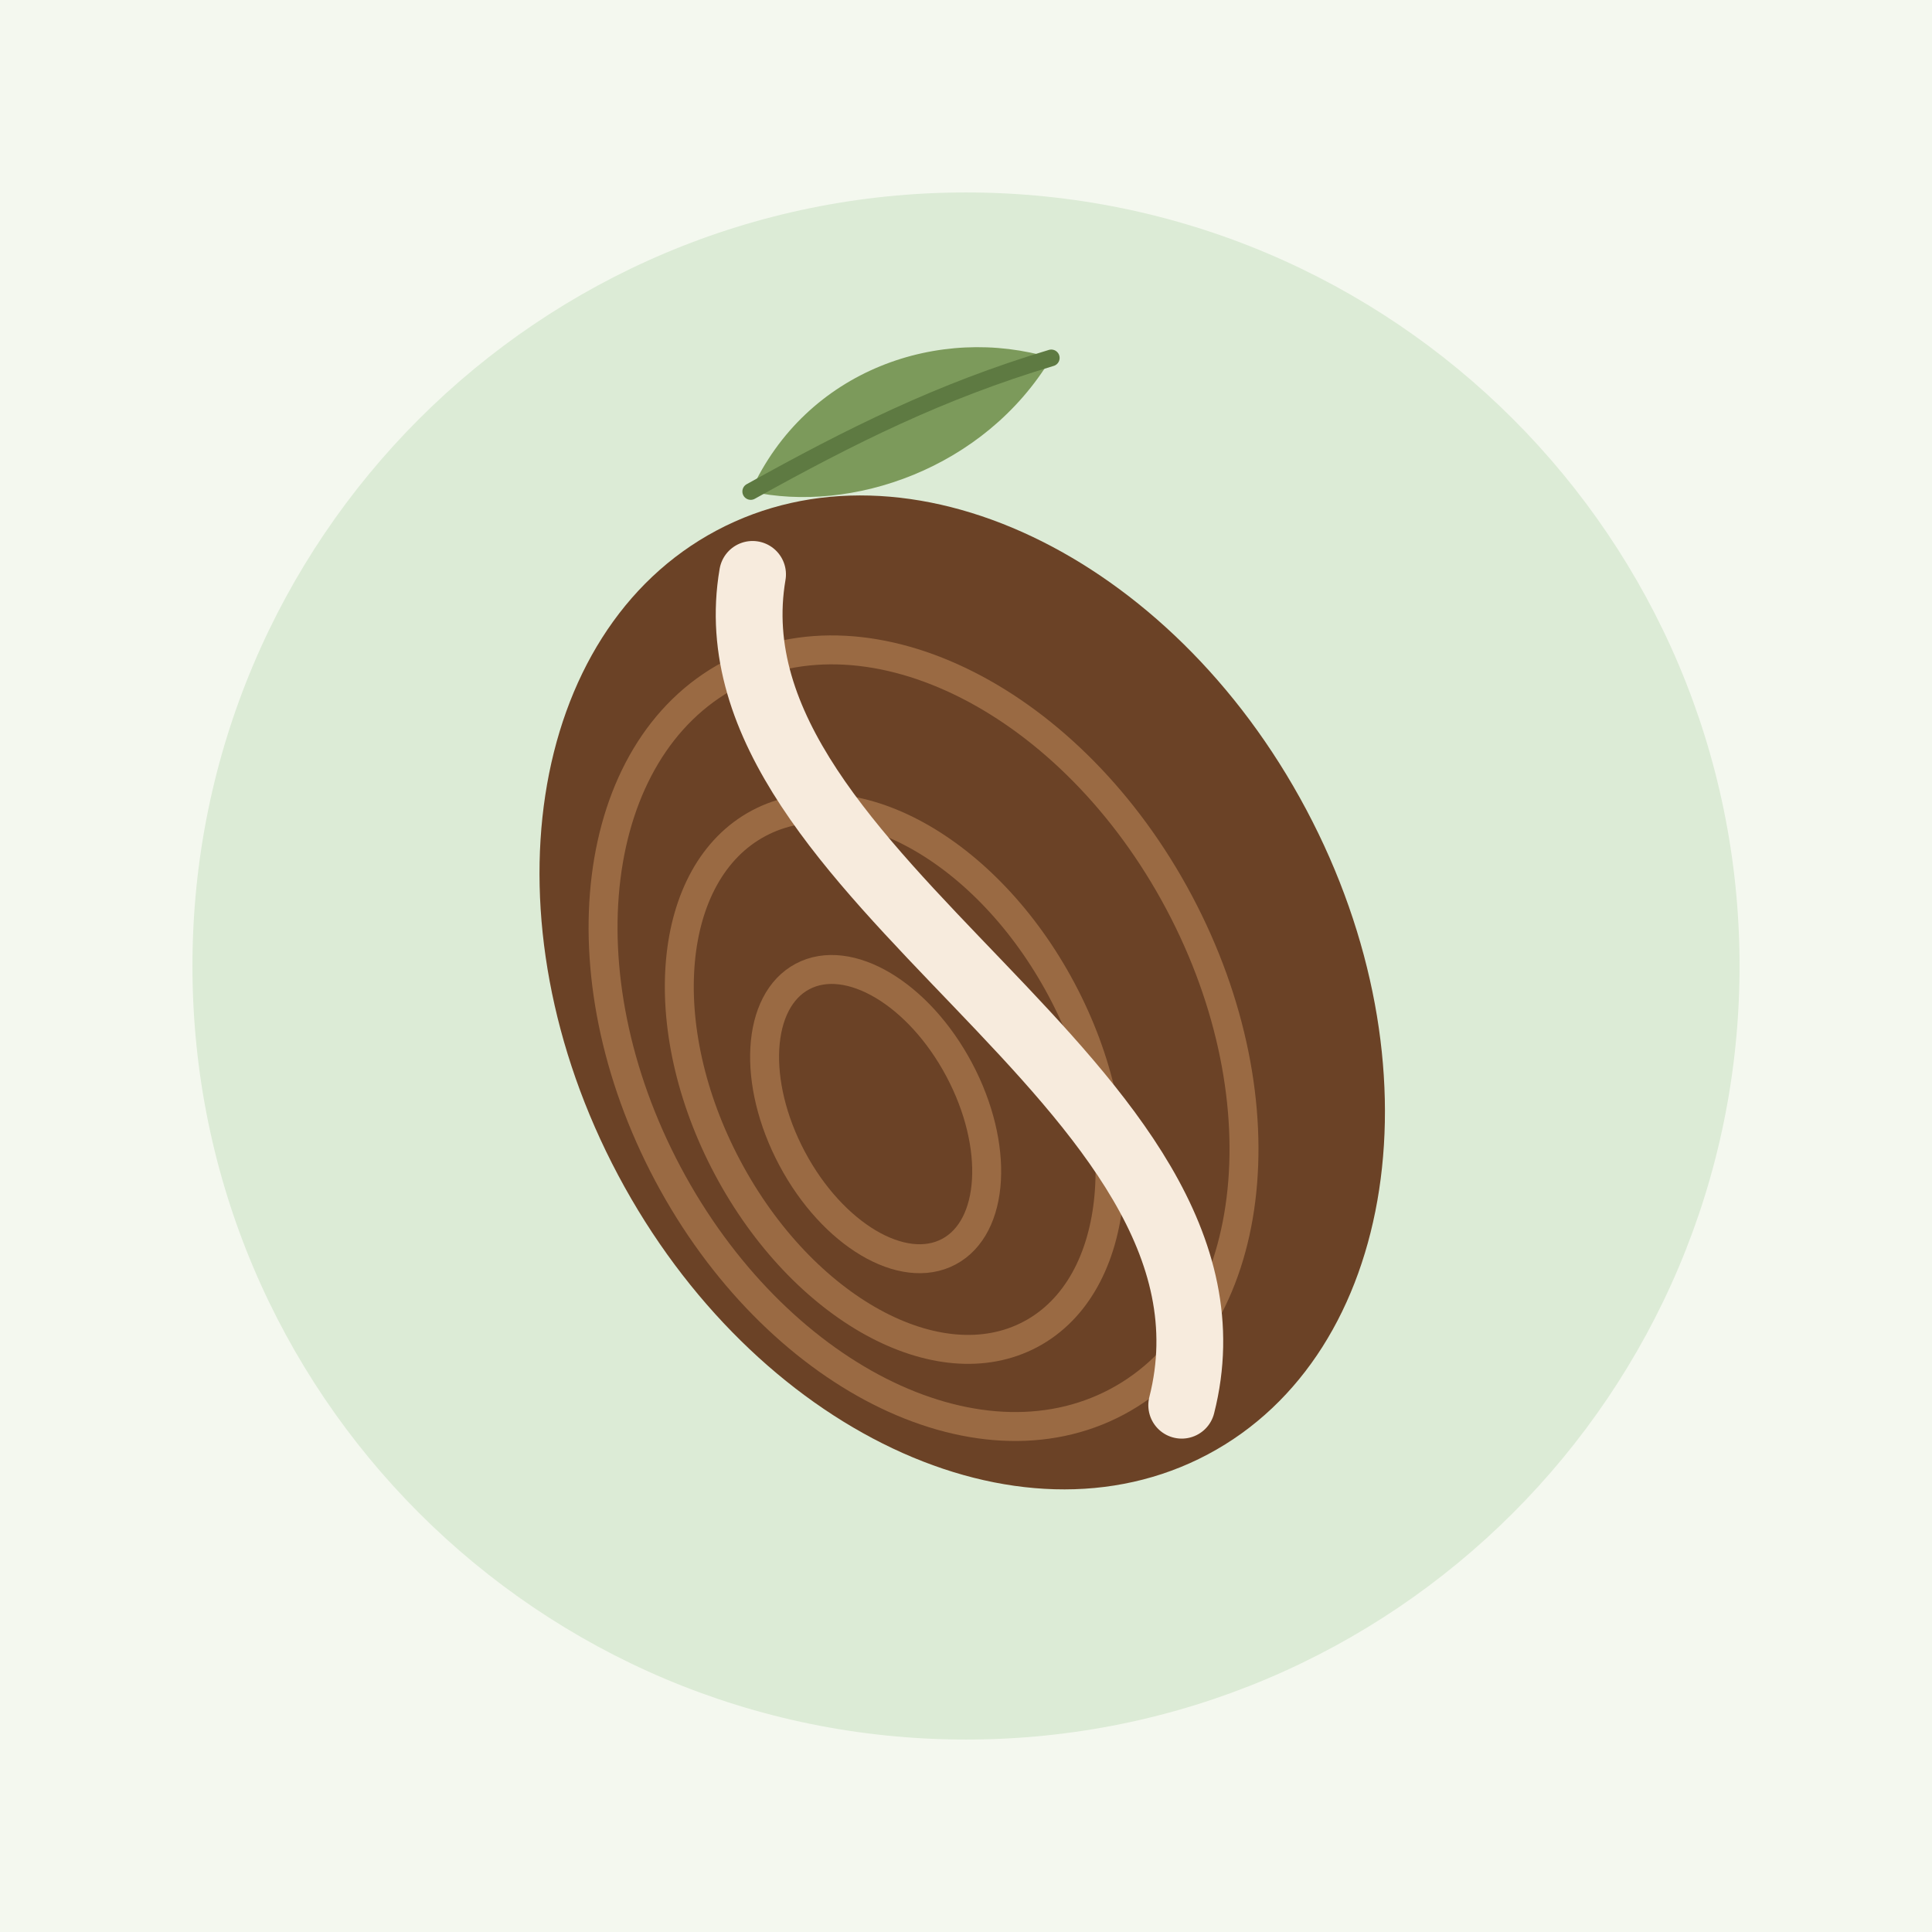
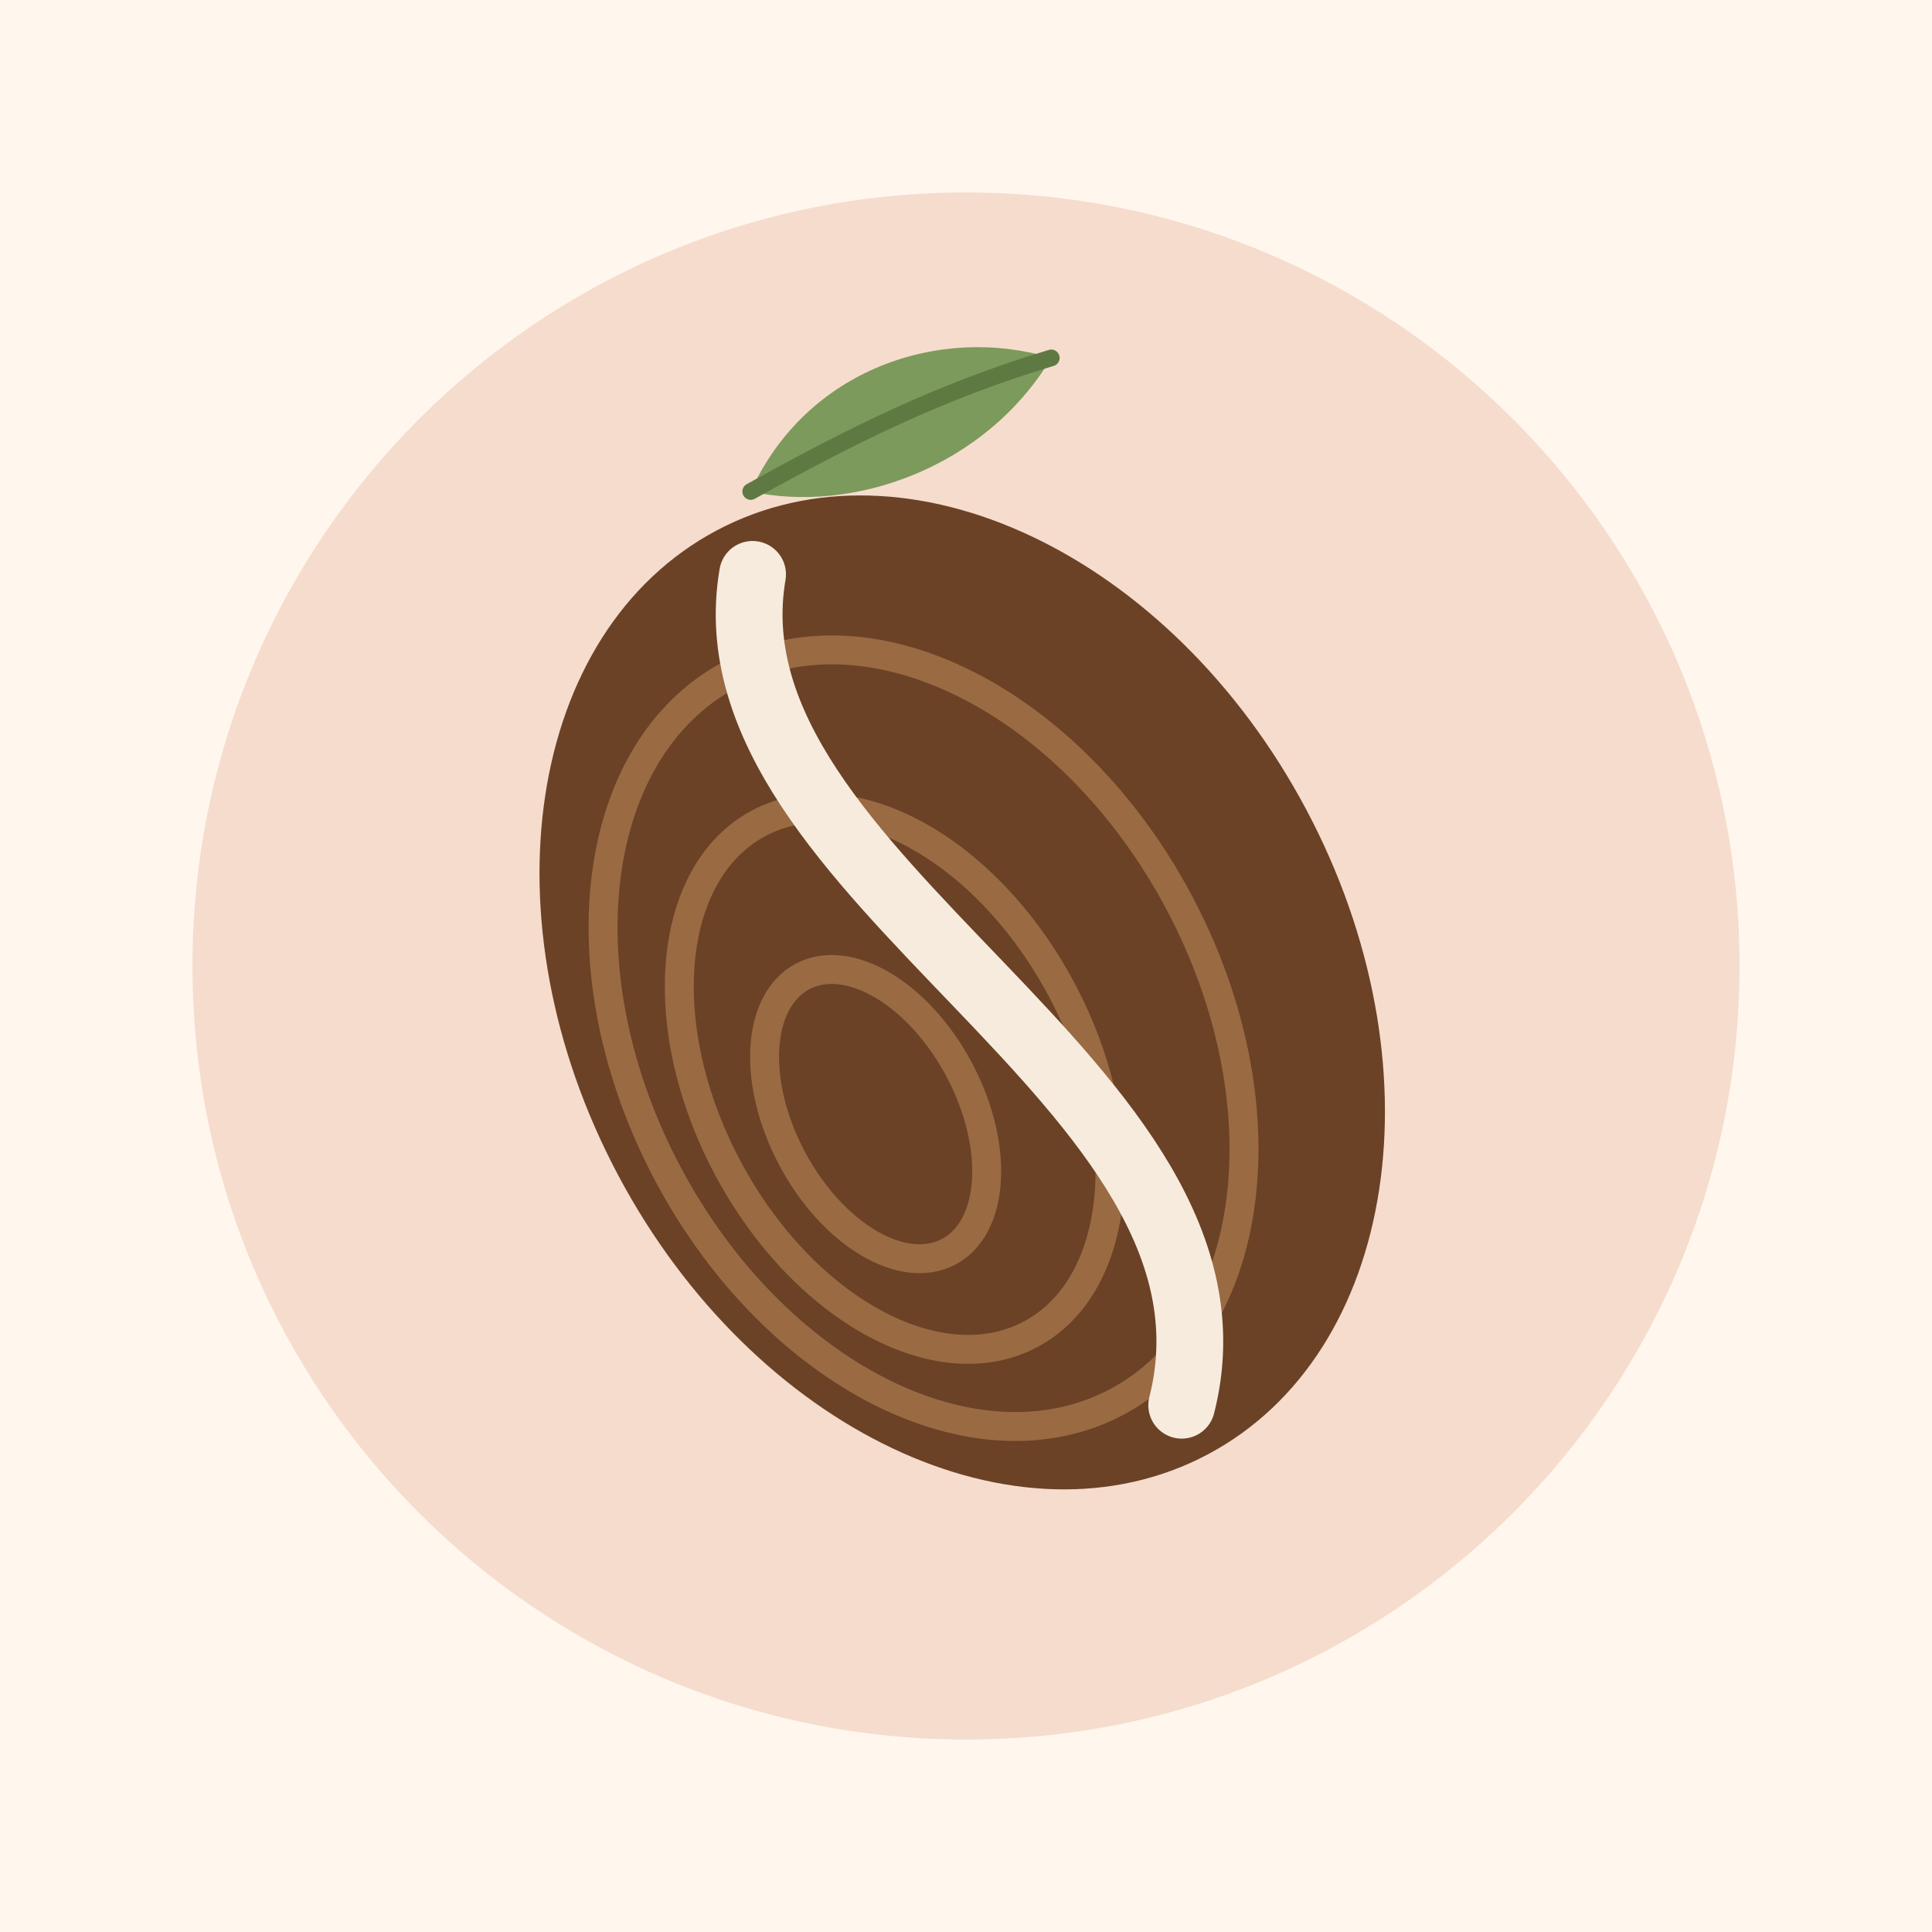
<svg xmlns="http://www.w3.org/2000/svg" viewBox="0 0 512 512">
-   <rect width="512" height="512" fill="#F4F8EF" />
-   <circle cx="256" cy="256" r="205" fill="#DCEBD6" />
+   <rect width="512" height="512" fill="#FFF7EE" />
+   <circle cx="256" cy="256" r="205" fill="#F6DCCD" />
  <g transform="translate(78 86) scale(2.95)">
    <g transform="rotate(-28 60 60)">
      <ellipse cx="60" cy="60" rx="35" ry="47" fill="#6B4226" />
      <g fill="none" stroke="#9A6A43" stroke-width="2.6">
        <ellipse cx="55" cy="62" rx="26" ry="37" />
        <ellipse cx="51" cy="64" rx="17" ry="26" />
        <ellipse cx="48" cy="66" rx="8.5" ry="14" />
      </g>
      <path d="M61 18 C 44 40, 80 80, 60 102" fill="none" stroke="#F7EBDD" stroke-width="6" stroke-linecap="round" />
    </g>
    <path d="M41 15 C 46 4, 58 0, 68 3 C 62 13, 50 17, 41 15 Z" fill="#7C9A5B" />
    <path d="M41 15 C 50 10, 58 6, 68 3" fill="none" stroke="#5E7A42" stroke-width="1.5" stroke-linecap="round" />
  </g>
</svg>
